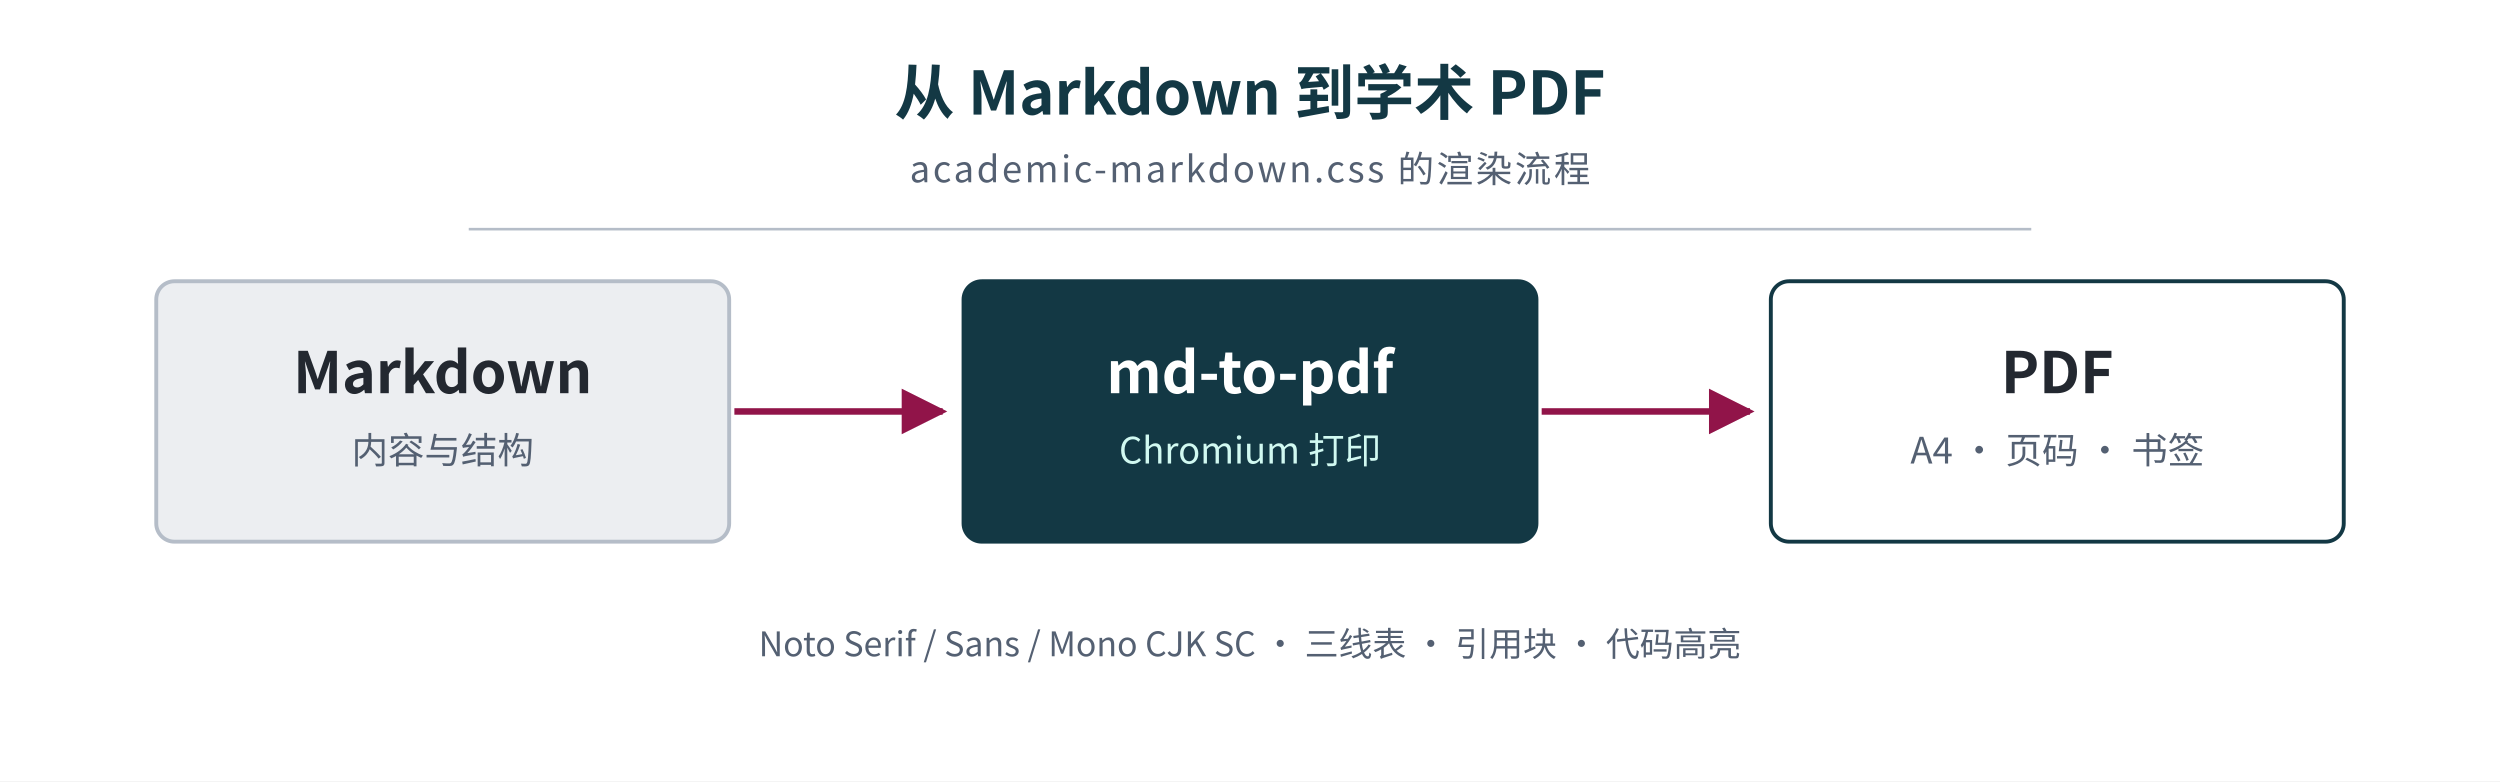
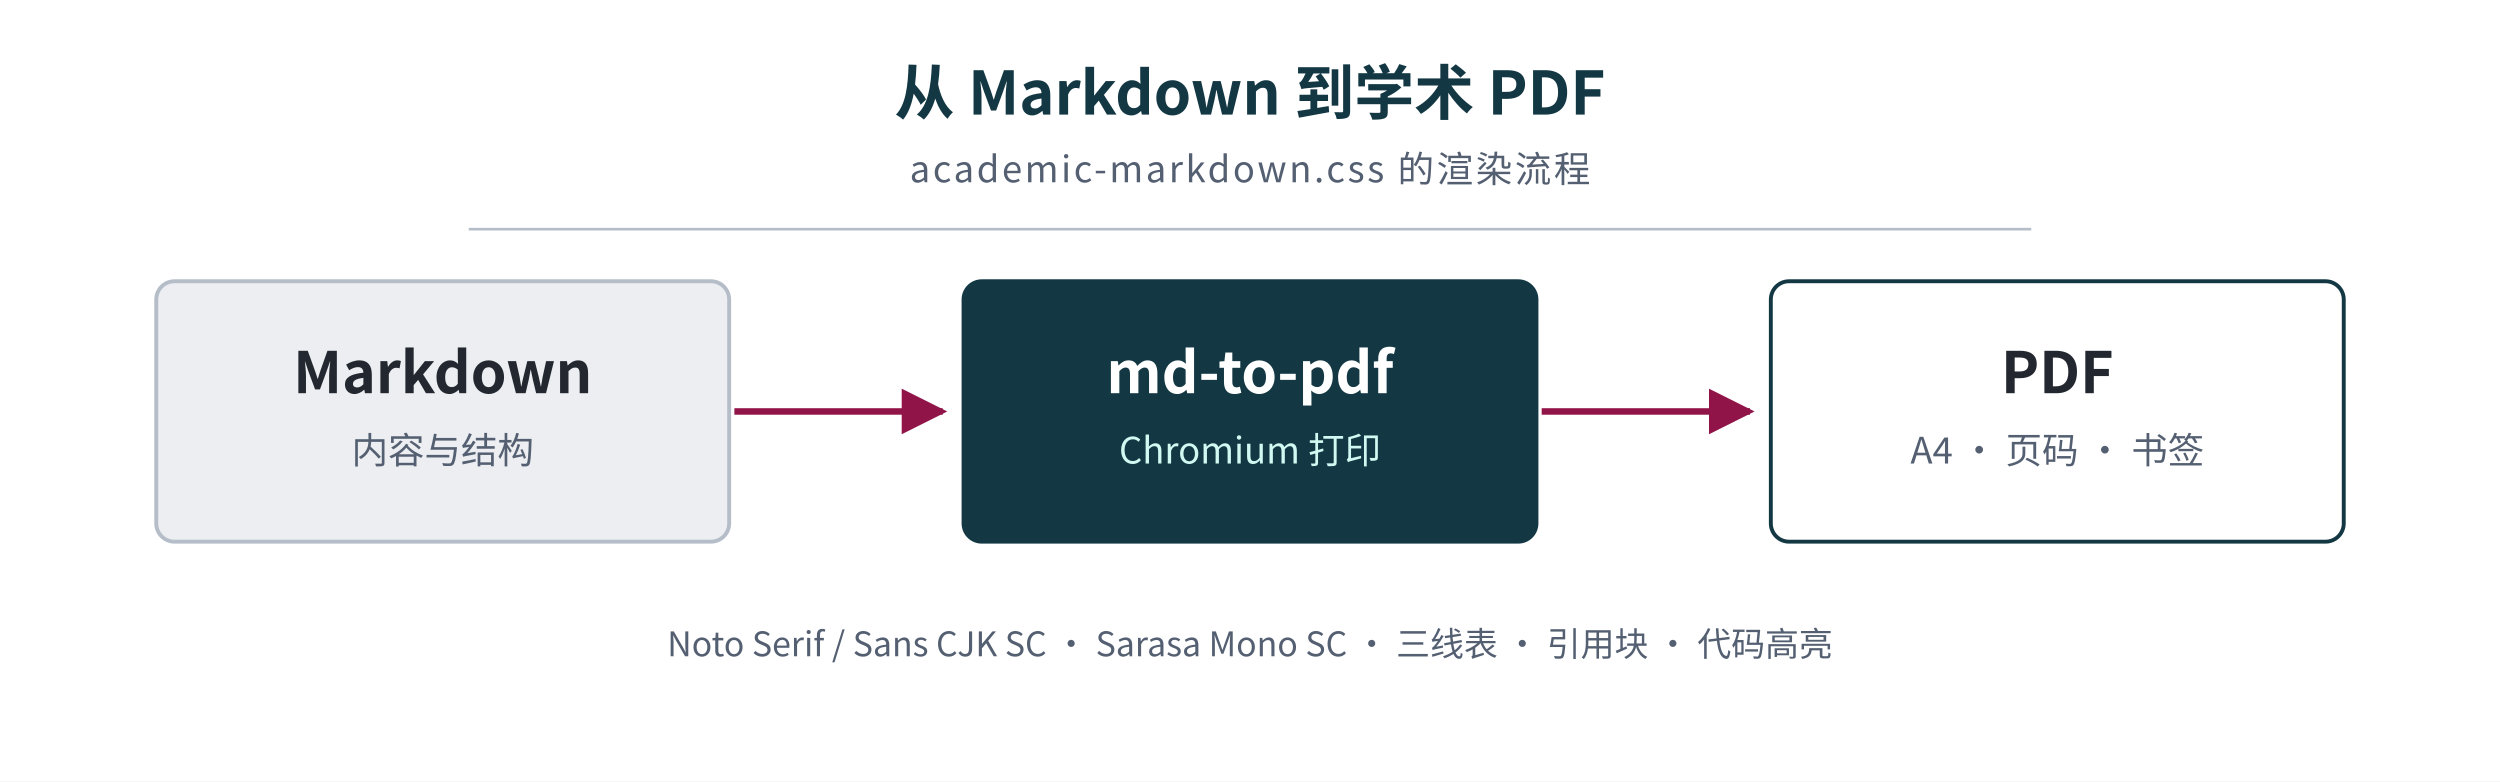
<svg xmlns="http://www.w3.org/2000/svg" viewBox="0 0 960 300" width="960" height="300" role="img" aria-labelledby="figure-title figure-desc">
  <defs>
    <marker id="arrow" viewBox="0 0 10 10" refX="9" refY="5" markerWidth="7" markerHeight="7" orient="auto-start-reverse">
      <path d="M 0 0 L 10 5 L 0 10 Z" fill="#911449" />
    </marker>
  </defs>
  <rect width="960" height="300" fill="#ffffff" />
  <text x="480" y="44" text-anchor="middle" font-family="'Noto Sans CJK SC', sans-serif" font-size="23" font-weight="700" fill="#133844">从 Markdown 到学术 PDF</text>
  <text x="480" y="70" text-anchor="middle" font-family="'Noto Sans CJK SC', sans-serif" font-size="14" letter-spacing="1" fill="#546072">academic-markdown.css 的渲染流程</text>
  <line x1="180" y1="88" x2="780" y2="88" stroke="#b5bdc8" stroke-width="1" />
  <rect x="60" y="108" width="220" height="100" rx="7" fill="#eceef1" stroke="#b5bdc8" stroke-width="1.5" />
  <text x="170" y="151" text-anchor="middle" font-family="'Noto Sans CJK SC', sans-serif" font-size="22" font-weight="600" fill="#232830">Markdown</text>
  <text x="170" y="178" text-anchor="middle" font-family="'Noto Sans CJK SC', sans-serif" font-size="14" fill="#546072">内容与结构</text>
  <rect x="370" y="108" width="220" height="100" rx="7" fill="#133844" stroke="#133844" stroke-width="1.5" />
  <text x="480" y="151" text-anchor="middle" font-family="'Noto Sans CJK SC', sans-serif" font-size="22" font-weight="600" fill="#ffffff">md-to-pdf</text>
  <text x="480" y="178" text-anchor="middle" font-family="'Noto Sans CJK SC', sans-serif" font-size="14" fill="#d1f9f1">Chromium 打印</text>
  <rect x="680" y="108" width="220" height="100" rx="7" fill="#ffffff" stroke="#133844" stroke-width="1.5" />
  <text x="790" y="151" text-anchor="middle" font-family="'Noto Sans CJK SC', sans-serif" font-size="22" font-weight="600" fill="#232830">PDF</text>
  <text x="790" y="178" text-anchor="middle" font-family="'Noto Sans CJK SC', sans-serif" font-size="14" fill="#546072">A4 · 页码 · 书签</text>
  <line x1="282" y1="158" x2="362" y2="158" stroke="#911449" stroke-width="2.5" marker-end="url(#arrow)" />
  <line x1="592" y1="158" x2="672" y2="158" stroke="#911449" stroke-width="2.5" marker-end="url(#arrow)" />
-   <text x="480" y="252" text-anchor="middle" font-family="'Noto Sans CJK SC', sans-serif" font-size="13" fill="#546072">Noto Serif / Sans / Mono CJK SC · 三线表 · 引用块 · 代码高亮</text>
+   <text x="480" y="252" text-anchor="middle" font-family="'Noto Sans CJK SC', sans-serif" font-size="13" fill="#546072">Noto Serif / Sans CJK SC · Sarasa Mono SC · 三线表 · 引用块 · 代码高亮</text>
</svg>
